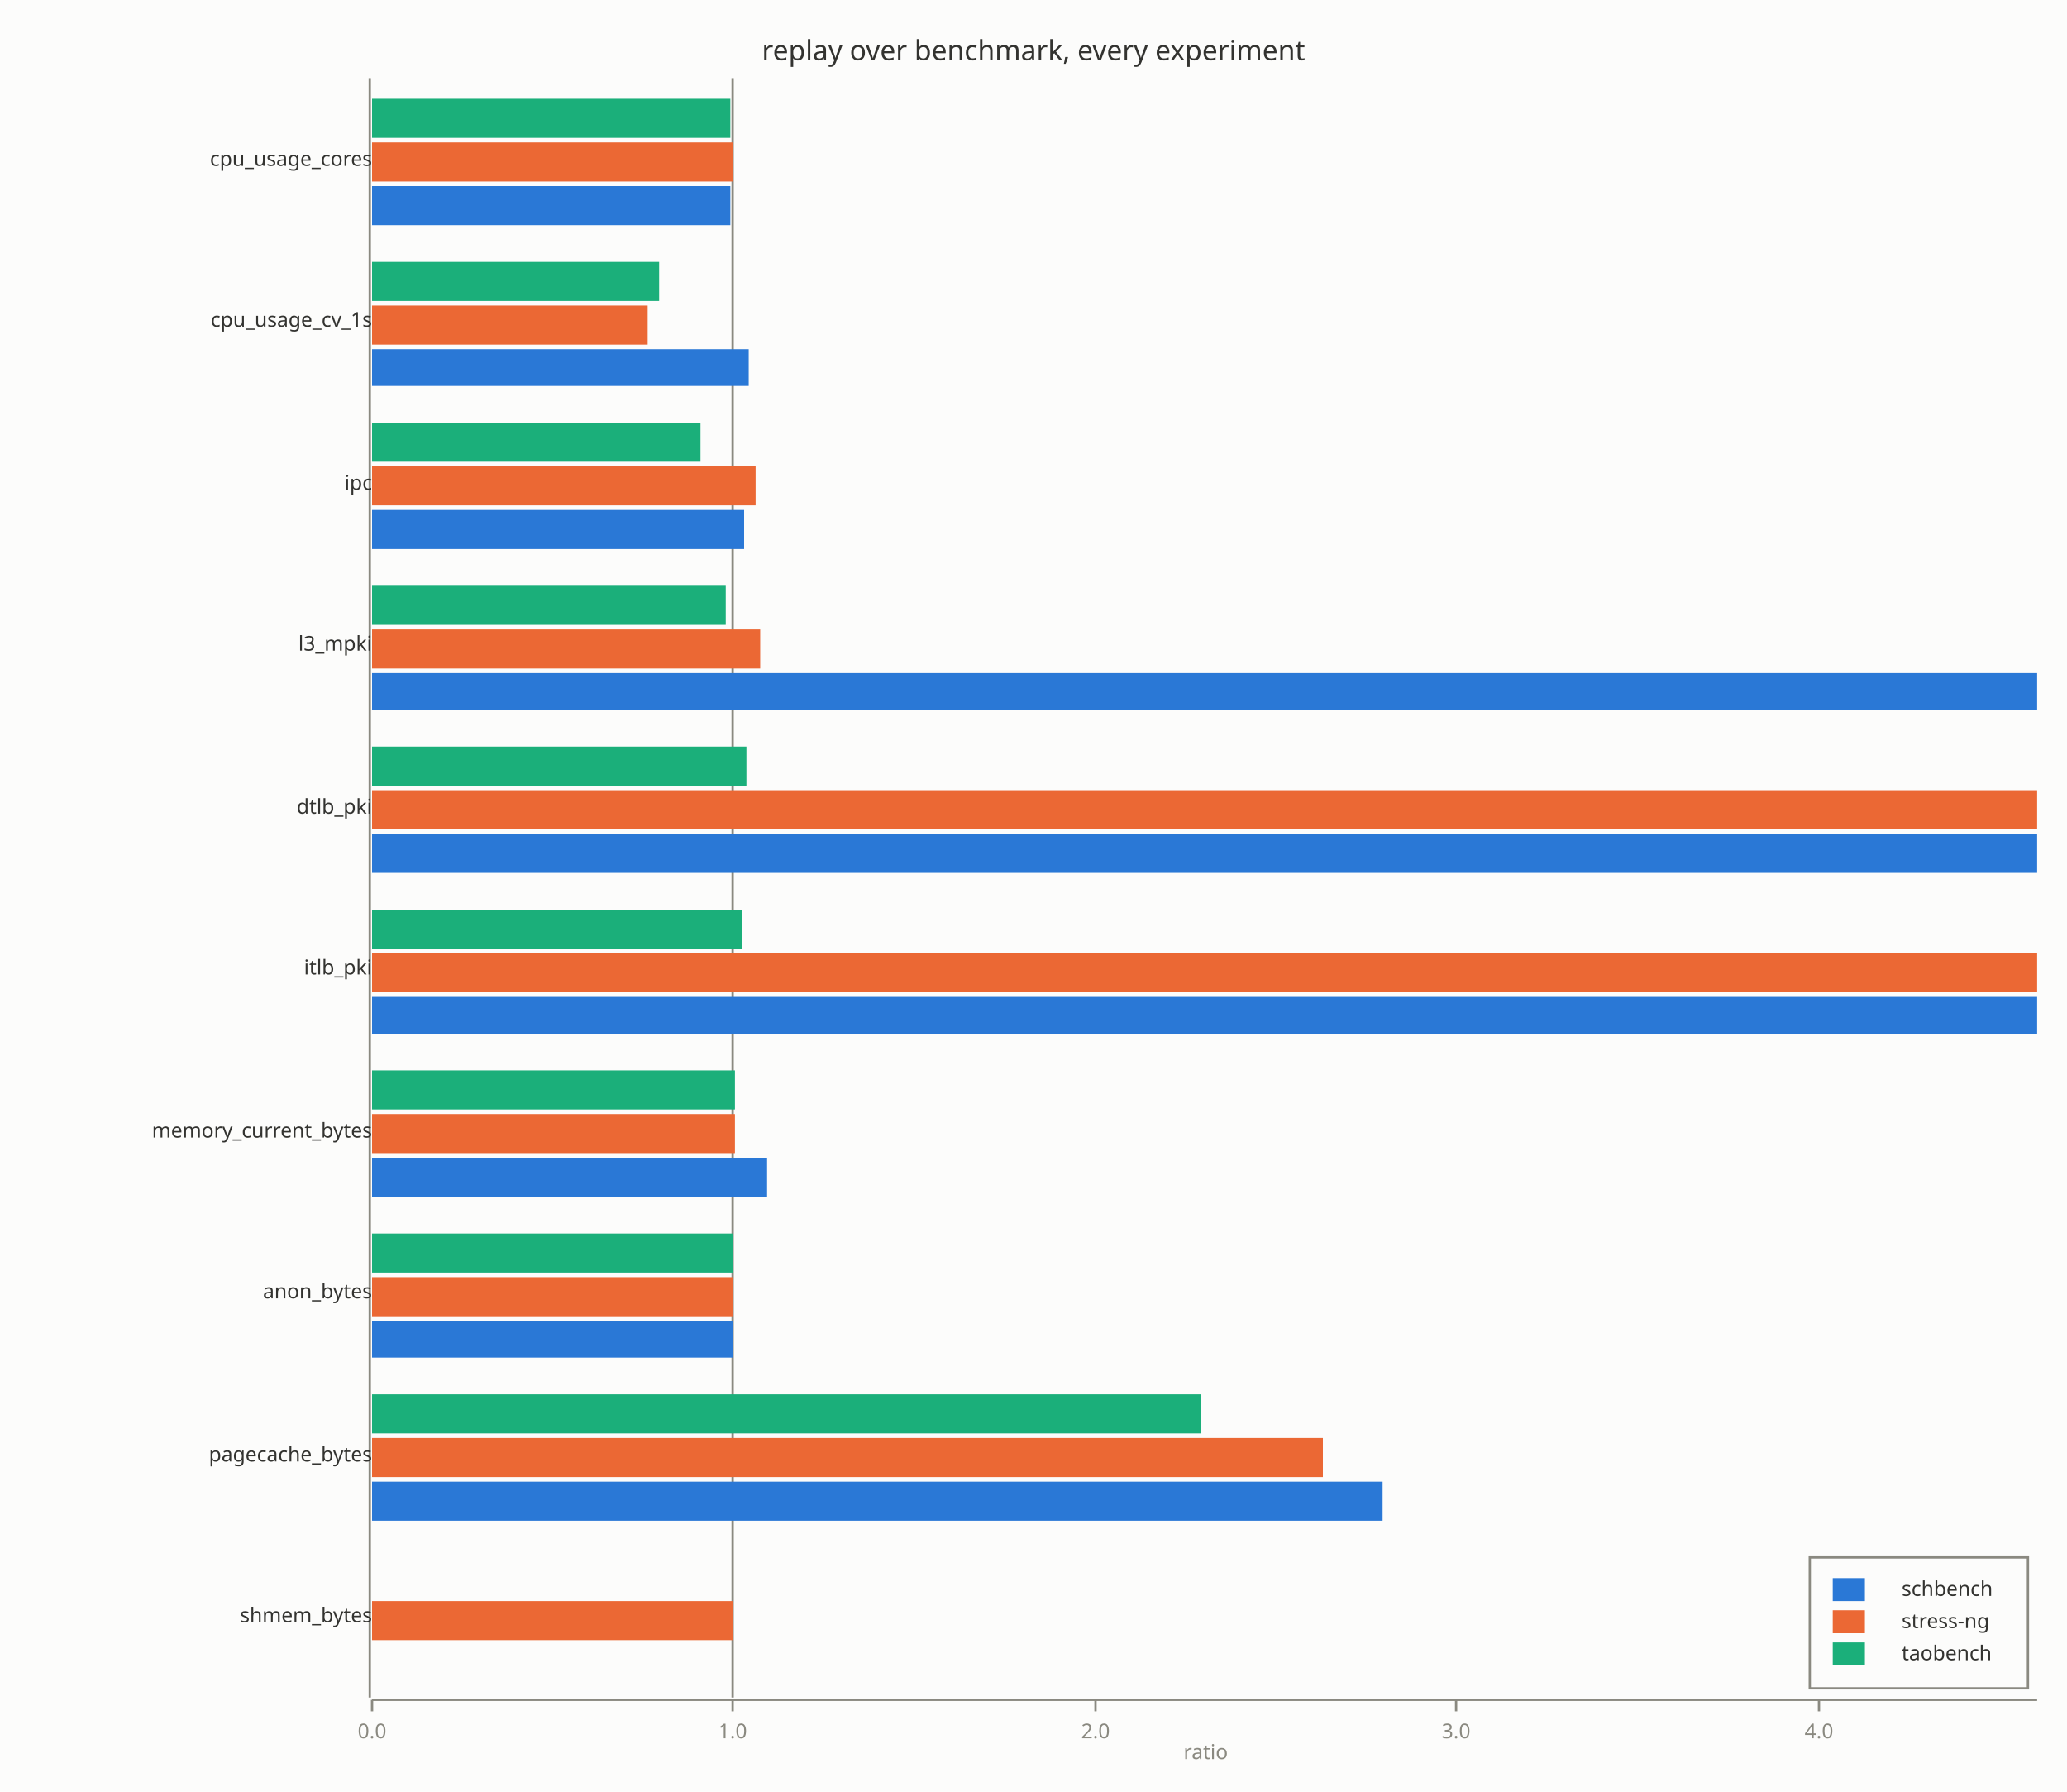
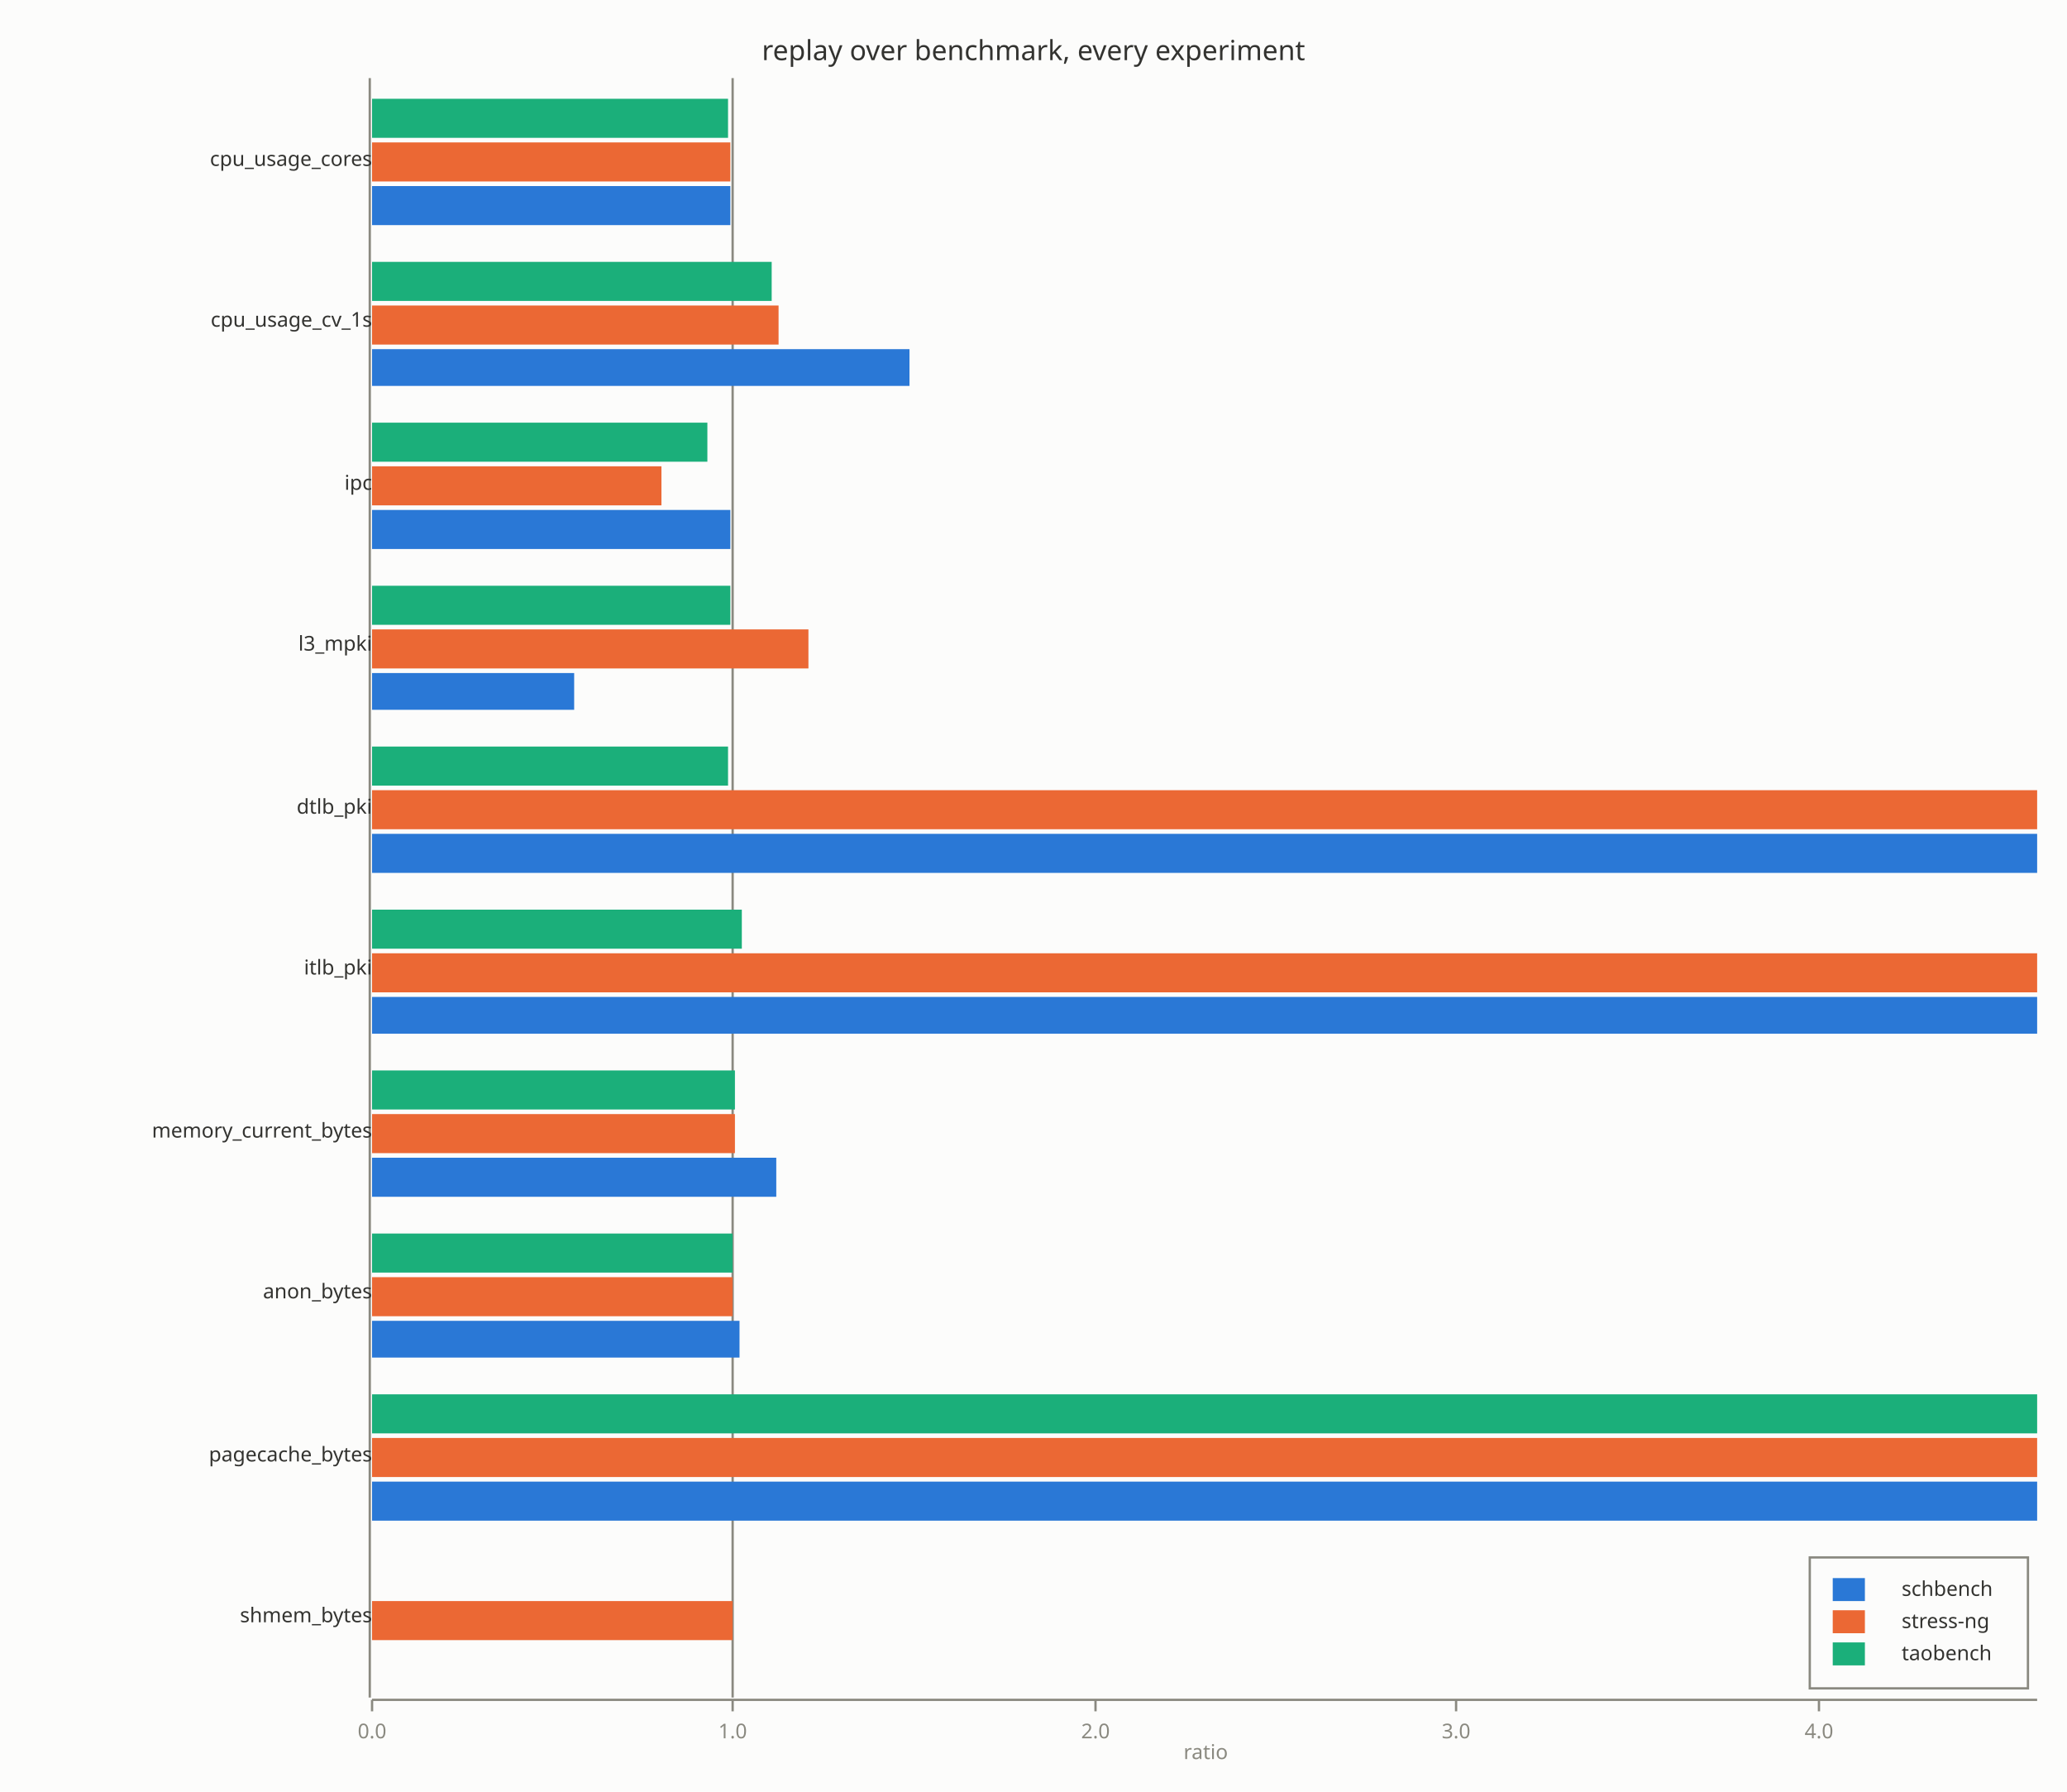
<svg xmlns="http://www.w3.org/2000/svg" width="900" height="780" viewBox="0 0 900 780">
  <rect x="0" y="0" width="900" height="780" opacity="1" fill="#FCFCFB" stroke="none" />
  <text x="450" y="17" dy="0.76em" text-anchor="middle" font-family="sans-serif" font-size="12.097" opacity="1" fill="#333330">
replay over benchmark, every experiment
</text>
  <text x="525" y="768" dy="-0.5ex" text-anchor="middle" font-family="sans-serif" font-size="8.871" opacity="1" fill="#8A8980">
ratio
</text>
  <polyline fill="none" opacity="1" stroke="#8A8980" stroke-width="1" points="161,34 161,739 " />
  <polyline fill="none" opacity="1" stroke="#8A8980" stroke-width="1" points="162,740 887,740 " />
  <text x="162" y="750" dy="0.76em" text-anchor="middle" font-family="sans-serif" font-size="8.871" opacity="1" fill="#8A8980">
0.0
</text>
  <polyline fill="none" opacity="1" stroke="#8A8980" stroke-width="1" points="162,740 162,745 " />
  <text x="319" y="750" dy="0.76em" text-anchor="middle" font-family="sans-serif" font-size="8.871" opacity="1" fill="#8A8980">
1.0
</text>
  <polyline fill="none" opacity="1" stroke="#8A8980" stroke-width="1" points="319,740 319,745 " />
  <text x="477" y="750" dy="0.76em" text-anchor="middle" font-family="sans-serif" font-size="8.871" opacity="1" fill="#8A8980">
2.0
</text>
  <polyline fill="none" opacity="1" stroke="#8A8980" stroke-width="1" points="477,740 477,745 " />
  <text x="634" y="750" dy="0.76em" text-anchor="middle" font-family="sans-serif" font-size="8.871" opacity="1" fill="#8A8980">
3.0
</text>
  <polyline fill="none" opacity="1" stroke="#8A8980" stroke-width="1" points="634,740 634,745 " />
  <text x="792" y="750" dy="0.76em" text-anchor="middle" font-family="sans-serif" font-size="8.871" opacity="1" fill="#8A8980">
4.0
</text>
  <polyline fill="none" opacity="1" stroke="#8A8980" stroke-width="1" points="792,740 792,745 " />
  <polyline fill="none" opacity="1" stroke="#8A8980" stroke-width="1" points="319,739 319,34 " />
  <rect x="162" y="81" width="156" height="17" opacity="1" fill="#2A78D6" stroke="none" />
-   <rect x="162" y="152" width="164" height="16" opacity="1" fill="#2A78D6" stroke="none" />
-   <rect x="162" y="222" width="162" height="17" opacity="1" fill="#2A78D6" stroke="none" />
-   <rect x="162" y="293" width="725" height="16" opacity="1" fill="#2A78D6" stroke="none" />
+   <rect x="162" y="152" width="234" height="16" opacity="1" fill="#2A78D6" stroke="none" />
+   <rect x="162" y="222" width="156" height="17" opacity="1" fill="#2A78D6" stroke="none" />
+   <rect x="162" y="293" width="88" height="16" opacity="1" fill="#2A78D6" stroke="none" />
  <rect x="162" y="363" width="725" height="17" opacity="1" fill="#2A78D6" stroke="none" />
  <rect x="162" y="434" width="725" height="16" opacity="1" fill="#2A78D6" stroke="none" />
-   <rect x="162" y="504" width="172" height="17" opacity="1" fill="#2A78D6" stroke="none" />
-   <rect x="162" y="575" width="157" height="16" opacity="1" fill="#2A78D6" stroke="none" />
-   <rect x="162" y="645" width="440" height="17" opacity="1" fill="#2A78D6" stroke="none" />
-   <rect x="162" y="62" width="157" height="17" opacity="1" fill="#EB6834" stroke="none" />
-   <rect x="162" y="133" width="120" height="17" opacity="1" fill="#EB6834" stroke="none" />
-   <rect x="162" y="203" width="167" height="17" opacity="1" fill="#EB6834" stroke="none" />
-   <rect x="162" y="274" width="169" height="17" opacity="1" fill="#EB6834" stroke="none" />
+   <rect x="162" y="504" width="176" height="17" opacity="1" fill="#2A78D6" stroke="none" />
+   <rect x="162" y="575" width="160" height="16" opacity="1" fill="#2A78D6" stroke="none" />
+   <rect x="162" y="645" width="725" height="17" opacity="1" fill="#2A78D6" stroke="none" />
+   <rect x="162" y="62" width="156" height="17" opacity="1" fill="#EB6834" stroke="none" />
+   <rect x="162" y="133" width="177" height="17" opacity="1" fill="#EB6834" stroke="none" />
+   <rect x="162" y="203" width="126" height="17" opacity="1" fill="#EB6834" stroke="none" />
+   <rect x="162" y="274" width="190" height="17" opacity="1" fill="#EB6834" stroke="none" />
  <rect x="162" y="344" width="725" height="17" opacity="1" fill="#EB6834" stroke="none" />
  <rect x="162" y="415" width="725" height="17" opacity="1" fill="#EB6834" stroke="none" />
  <rect x="162" y="485" width="158" height="17" opacity="1" fill="#EB6834" stroke="none" />
  <rect x="162" y="556" width="157" height="17" opacity="1" fill="#EB6834" stroke="none" />
-   <rect x="162" y="626" width="414" height="17" opacity="1" fill="#EB6834" stroke="none" />
+   <rect x="162" y="626" width="725" height="17" opacity="1" fill="#EB6834" stroke="none" />
  <rect x="162" y="697" width="157" height="17" opacity="1" fill="#EB6834" stroke="none" />
-   <rect x="162" y="43" width="156" height="17" opacity="1" fill="#1BAF7A" stroke="none" />
-   <rect x="162" y="114" width="125" height="17" opacity="1" fill="#1BAF7A" stroke="none" />
-   <rect x="162" y="184" width="143" height="17" opacity="1" fill="#1BAF7A" stroke="none" />
-   <rect x="162" y="255" width="154" height="17" opacity="1" fill="#1BAF7A" stroke="none" />
-   <rect x="162" y="325" width="163" height="17" opacity="1" fill="#1BAF7A" stroke="none" />
+   <rect x="162" y="43" width="155" height="17" opacity="1" fill="#1BAF7A" stroke="none" />
+   <rect x="162" y="114" width="174" height="17" opacity="1" fill="#1BAF7A" stroke="none" />
+   <rect x="162" y="184" width="146" height="17" opacity="1" fill="#1BAF7A" stroke="none" />
+   <rect x="162" y="255" width="156" height="17" opacity="1" fill="#1BAF7A" stroke="none" />
+   <rect x="162" y="325" width="155" height="17" opacity="1" fill="#1BAF7A" stroke="none" />
  <rect x="162" y="396" width="161" height="17" opacity="1" fill="#1BAF7A" stroke="none" />
  <rect x="162" y="466" width="158" height="17" opacity="1" fill="#1BAF7A" stroke="none" />
  <rect x="162" y="537" width="157" height="17" opacity="1" fill="#1BAF7A" stroke="none" />
-   <rect x="162" y="607" width="361" height="17" opacity="1" fill="#1BAF7A" stroke="none" />
+   <rect x="162" y="607" width="725" height="17" opacity="1" fill="#1BAF7A" stroke="none" />
  <text x="162" y="70" dy="0.5ex" text-anchor="end" font-family="sans-serif" font-size="8.871" opacity="1" fill="#333330">
cpu_usage_cores
</text>
  <text x="162" y="140" dy="0.5ex" text-anchor="end" font-family="sans-serif" font-size="8.871" opacity="1" fill="#333330">
cpu_usage_cv_1s
</text>
  <text x="162" y="211" dy="0.5ex" text-anchor="end" font-family="sans-serif" font-size="8.871" opacity="1" fill="#333330">
ipc
</text>
  <text x="162" y="281" dy="0.5ex" text-anchor="end" font-family="sans-serif" font-size="8.871" opacity="1" fill="#333330">
l3_mpki
</text>
  <text x="162" y="352" dy="0.5ex" text-anchor="end" font-family="sans-serif" font-size="8.871" opacity="1" fill="#333330">
dtlb_pki
</text>
  <text x="162" y="422" dy="0.5ex" text-anchor="end" font-family="sans-serif" font-size="8.871" opacity="1" fill="#333330">
itlb_pki
</text>
  <text x="162" y="493" dy="0.5ex" text-anchor="end" font-family="sans-serif" font-size="8.871" opacity="1" fill="#333330">
memory_current_bytes
</text>
  <text x="162" y="563" dy="0.5ex" text-anchor="end" font-family="sans-serif" font-size="8.871" opacity="1" fill="#333330">
anon_bytes
</text>
  <text x="162" y="634" dy="0.5ex" text-anchor="end" font-family="sans-serif" font-size="8.871" opacity="1" fill="#333330">
pagecache_bytes
</text>
  <text x="162" y="704" dy="0.5ex" text-anchor="end" font-family="sans-serif" font-size="8.871" opacity="1" fill="#333330">
shmem_bytes
</text>
  <rect x="788" y="678" width="95" height="57" opacity="1" fill="#FCFCFB" stroke="none" />
  <rect x="788" y="678" width="95" height="57" opacity="1" fill="none" stroke="#8A8980" />
  <text x="828" y="688" dy="0.76em" text-anchor="start" font-family="sans-serif" font-size="8.871" opacity="1" fill="#333330">
schbench
</text>
  <text x="828" y="702" dy="0.76em" text-anchor="start" font-family="sans-serif" font-size="8.871" opacity="1" fill="#333330">
stress-ng
</text>
  <text x="828" y="716" dy="0.76em" text-anchor="start" font-family="sans-serif" font-size="8.871" opacity="1" fill="#333330">
taobench
</text>
  <rect x="798" y="687" width="14" height="10" opacity="1" fill="#2A78D6" stroke="none" />
  <rect x="798" y="701" width="14" height="10" opacity="1" fill="#EB6834" stroke="none" />
  <rect x="798" y="715" width="14" height="10" opacity="1" fill="#1BAF7A" stroke="none" />
</svg>
